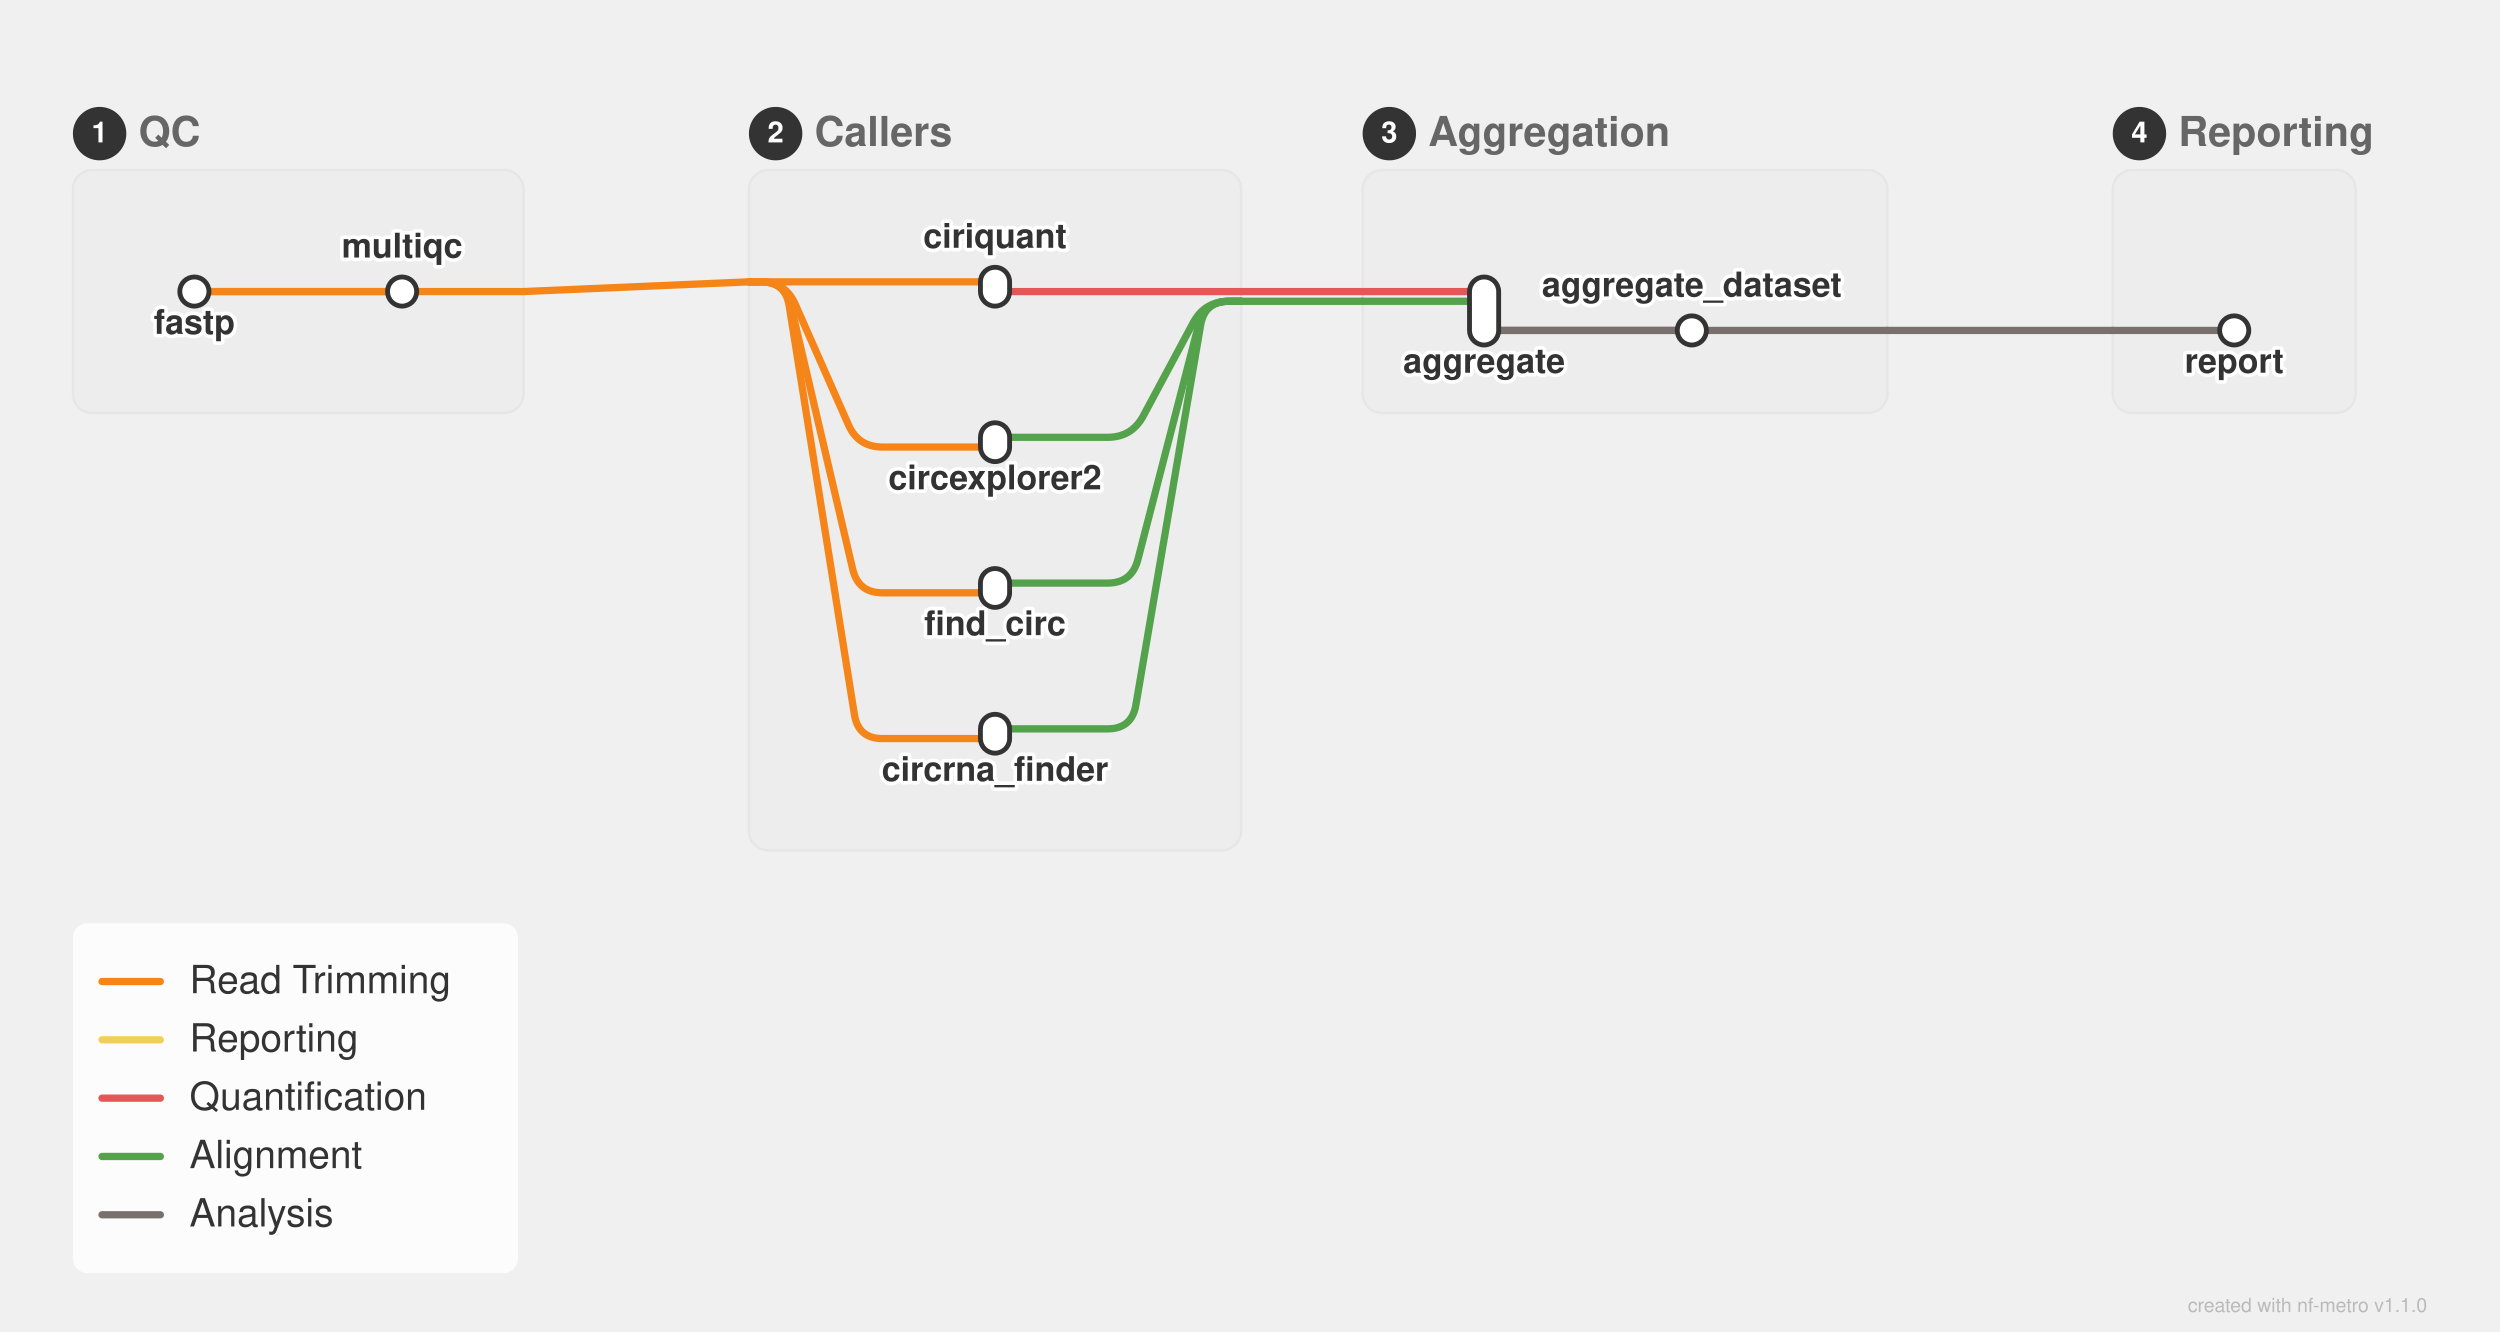
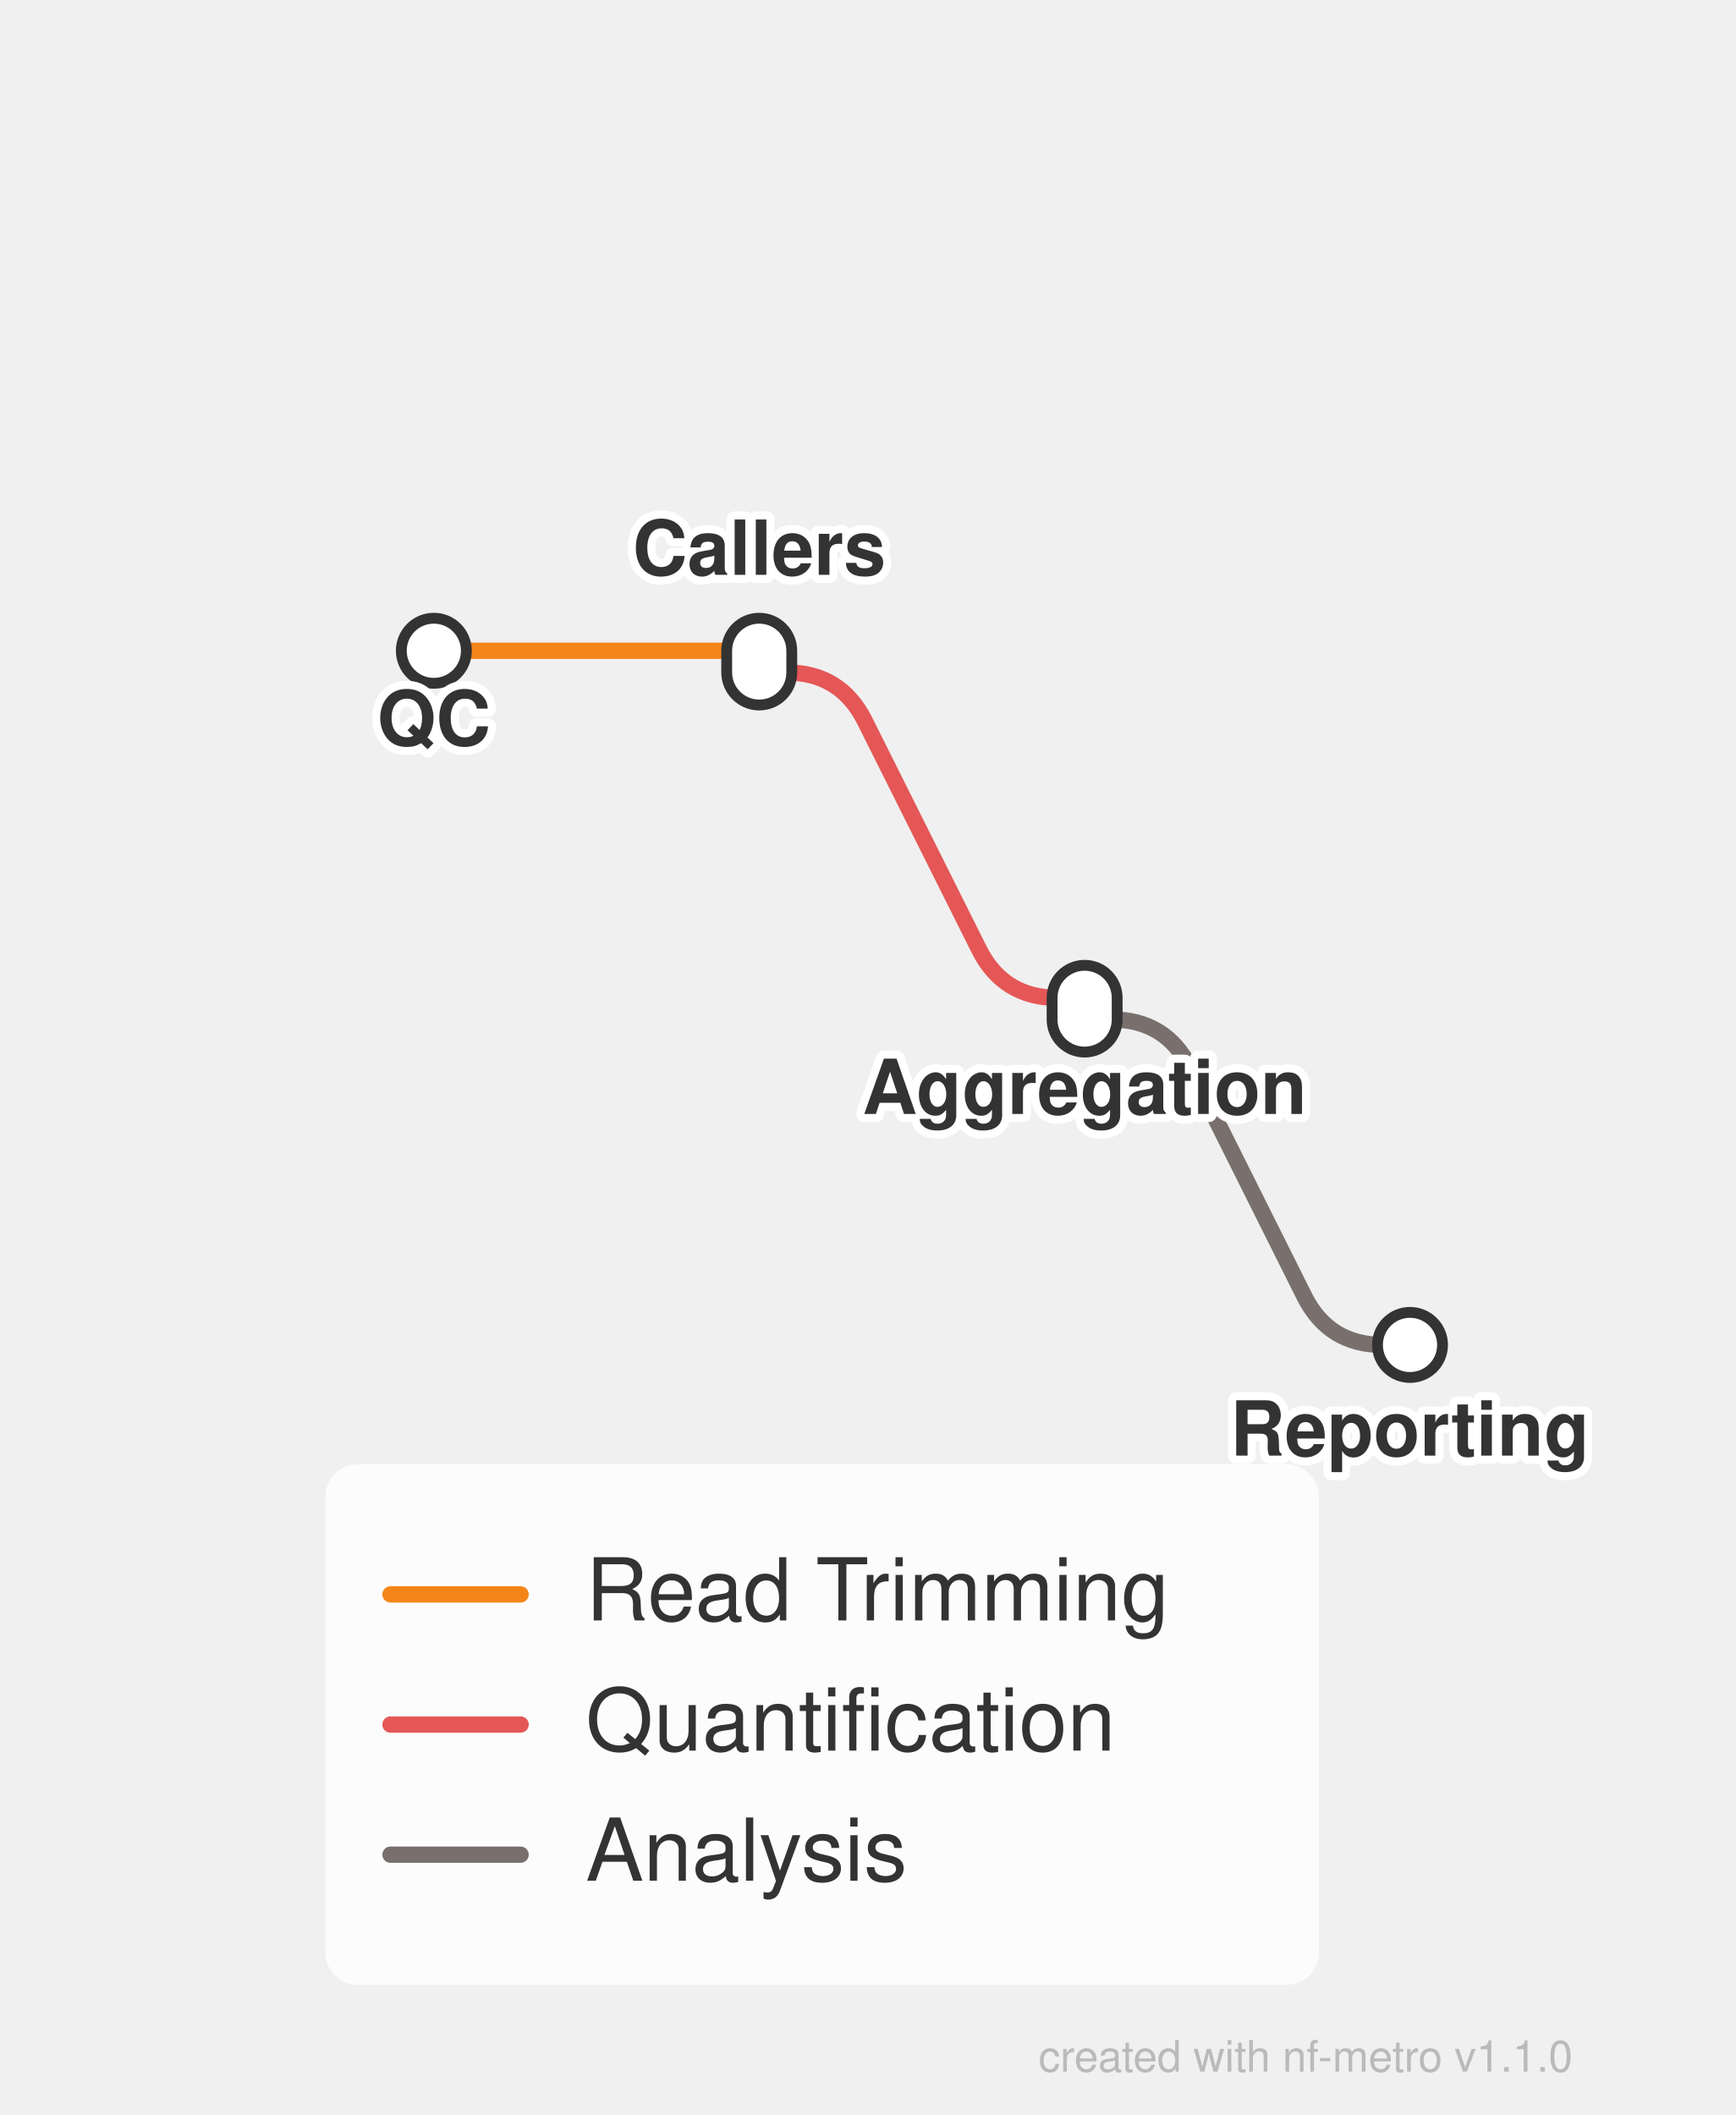
- <svg xmlns="http://www.w3.org/2000/svg" width="1029" height="548" viewBox="0 0 1029 548">
+ <svg xmlns="http://www.w3.org/2000/svg" width="320" height="390" viewBox="0 0 320 390">
  <defs>
</defs>
  <style>.nf-metro-title { fill: var(--nfm-map-title-color, #111111); }
.nf-metro-station-label { fill: var(--nfm-map-label-color, #333333); }
.nf-metro-section-box { fill: var(--nfm-map-section-fill, #ededed); stroke: var(--nfm-map-section-stroke, #e6e6e6); }
.nf-metro-section-label { fill: var(--nfm-map-section-label-color, #666666); }
.nf-metro-group-label { fill: var(--nfm-map-section-label-color, #666666); }
.nf-metro-group-underline { stroke: var(--nfm-map-section-label-color, #666666); }
.nf-metro-legend-bg { fill: var(--nfm-map-legend-bg, rgba(255, 255, 255, 0.8)); }
.nf-metro-legend-text { fill: var(--nfm-map-legend-text-color, #333333); }
.nf-metro-marker-stroke { stroke: var(--nfm-map-marker-stroke, #333333); }
.nf-metro-label-halo { fill: var(--nfm-map-bg, #ffffff); stroke: var(--nfm-map-bg, #ffffff); }</style>
  <style>@media (prefers-color-scheme: dark) {
    .nf-metro-section-label { fill: #d0d0d0; }
    .nf-metro-section-num-circle { fill: #777777; }
    .nf-metro-title { fill: #ffffff; }
}
</style>
-   <rect x="30.0" y="70.0" width="185.5" height="100.0" rx="8" ry="8" fill="#ededed" stroke="#e6e6e6" stroke-width="1.0" class="nf-metro-section-box" data-section-id="qc" data-section-lines="trim" />
-   <circle cx="41.0" cy="55.0" r="11" fill="#333333" class="nf-metro-section-num-circle" data-section-id="qc" />
-   <text x="41.0" y="55.0" font-size="12" fill="#ffffff" font-family="'Helvetica Neue', Helvetica, Arial, sans-serif" font-weight="bold" text-anchor="middle" dy="0.3em" data-section-id="qc">1</text>
-   <text x="57.0" y="55.0" font-size="17.0" fill="#666666" font-family="'Helvetica Neue', Helvetica, Arial, sans-serif" font-weight="bold" dy="0.3em" class="nf-metro-section-label" data-section-id="qc">QC</text>
-   <rect x="308.25" y="70.0" width="202.6" height="280.0" rx="8" ry="8" fill="#ededed" stroke="#e6e6e6" stroke-width="1.0" class="nf-metro-section-box" data-section-id="callers" data-section-lines="align,quantify,trim" />
-   <circle cx="319.25" cy="55.0" r="11" fill="#333333" class="nf-metro-section-num-circle" data-section-id="callers" />
-   <text x="319.25" y="55.0" font-size="12" fill="#ffffff" font-family="'Helvetica Neue', Helvetica, Arial, sans-serif" font-weight="bold" text-anchor="middle" dy="0.3em" data-section-id="callers">2</text>
-   <text x="335.25" y="55.0" font-size="17.0" fill="#666666" font-family="'Helvetica Neue', Helvetica, Arial, sans-serif" font-weight="bold" dy="0.3em" class="nf-metro-section-label" data-section-id="callers">Callers</text>
-   <rect x="560.85" y="70.0" width="216.0" height="100.0" rx="8" ry="8" fill="#ededed" stroke="#e6e6e6" stroke-width="1.0" class="nf-metro-section-box" data-section-id="aggregation" data-section-lines="align,generic,quantify" />
-   <circle cx="571.85" cy="55.0" r="11" fill="#333333" class="nf-metro-section-num-circle" data-section-id="aggregation" />
-   <text x="571.85" y="55.0" font-size="12" fill="#ffffff" font-family="'Helvetica Neue', Helvetica, Arial, sans-serif" font-weight="bold" text-anchor="middle" dy="0.3em" data-section-id="aggregation">3</text>
-   <text x="587.85" y="55.0" font-size="17.0" fill="#666666" font-family="'Helvetica Neue', Helvetica, Arial, sans-serif" font-weight="bold" dy="0.3em" class="nf-metro-section-label" data-section-id="aggregation">Aggregation</text>
-   <rect x="869.6" y="70.0" width="100.0" height="100.0" rx="8" ry="8" fill="#ededed" stroke="#e6e6e6" stroke-width="1.0" class="nf-metro-section-box" data-section-id="report" data-section-lines="generic" />
-   <circle cx="880.6" cy="55.0" r="11" fill="#333333" class="nf-metro-section-num-circle" data-section-id="report" />
-   <text x="880.6" y="55.0" font-size="12" fill="#ffffff" font-family="'Helvetica Neue', Helvetica, Arial, sans-serif" font-weight="bold" text-anchor="middle" dy="0.3em" data-section-id="report">4</text>
-   <text x="896.6" y="55.0" font-size="17.0" fill="#666666" font-family="'Helvetica Neue', Helvetica, Arial, sans-serif" font-weight="bold" dy="0.3em" class="nf-metro-section-label" data-section-id="report">Reporting</text>
-   <path d="M610.85,136.0 L696.35,136.0" stroke="#79706E" stroke-width="3.0" stroke-linecap="round" class="metro-line-generic" data-line-id="generic" />
-   <path d="M610.85,136.0 L776.85,136.0" stroke="#79706E" stroke-width="3.0" stroke-linecap="round" class="metro-line-generic" data-line-id="generic" />
-   <path d="M869.6,136.0 L919.6,136.0" stroke="#79706E" stroke-width="3.0" stroke-linecap="round" class="metro-line-generic" data-line-id="generic" />
-   <path d="M776.85,136.0 L869.6,136.0" stroke="#79706E" stroke-width="3.0" stroke-linecap="round" class="metro-line-generic" data-line-id="generic" />
-   <path d="M409.55,180.0 L455.85,180.0 Q465.85,180.0,470.572,171.185 L491.128,132.815 Q495.85,124.0,505.85,124.0 L510.85,124.0" stroke="#54A24B" stroke-width="3.0" fill="none" stroke-linecap="round" stroke-linejoin="round" class="metro-line-align" data-line-id="align" />
-   <path d="M560.85,124.0 L610.85,124.0" stroke="#54A24B" stroke-width="3.0" stroke-linecap="round" class="metro-line-align" data-line-id="align" />
-   <path d="M409.55,240.0 L455.85,240.0 Q465.85,240.0,468.354,230.319 L493.346,133.681 Q495.85,124.0,505.85,124.0 L510.85,124.0" stroke="#54A24B" stroke-width="3.0" fill="none" stroke-linecap="round" stroke-linejoin="round" class="metro-line-align" data-line-id="align" />
-   <path d="M409.55,300.0 L455.85,300.0 Q465.85,300.0,467.53,290.142 L494.17,133.858 Q495.85,124.0,505.85,124.0 L510.85,124.0" stroke="#54A24B" stroke-width="3.0" fill="none" stroke-linecap="round" stroke-linejoin="round" class="metro-line-align" data-line-id="align" />
-   <path d="M510.85,124.0 L560.85,124.0" stroke="#54A24B" stroke-width="3.0" stroke-linecap="round" class="metro-line-align" data-line-id="align" />
-   <path d="M409.55,120.0 L510.85,120.0" stroke="#E45756" stroke-width="3.0" stroke-linecap="round" class="metro-line-quantify" data-line-id="quantify" />
-   <path d="M560.85,120.0 L610.85,120.0" stroke="#E45756" stroke-width="3.0" stroke-linecap="round" class="metro-line-quantify" data-line-id="quantify" />
-   <path d="M510.85,120.0 L560.85,120.0" stroke="#E45756" stroke-width="3.0" stroke-linecap="round" class="metro-line-quantify" data-line-id="quantify" />
-   <path d="M80.0,120.0 L165.5,120.0" stroke="#F58518" stroke-width="3.0" stroke-linecap="round" class="metro-line-trim" data-line-id="trim" />
-   <path d="M80.0,120.0 L215.5,120.0" stroke="#F58518" stroke-width="3.0" stroke-linecap="round" class="metro-line-trim" data-line-id="trim" />
-   <path d="M308.25,116.0 L409.55,116.0" stroke="#F58518" stroke-width="3.0" stroke-linecap="round" class="metro-line-trim" data-line-id="trim" />
-   <path d="M308.25,116.0 L313.25,116.0 Q323.25,116.0,327.286,125.149 L349.214,174.851 Q353.25,184.0,363.25,184.0 L409.55,184.0" stroke="#F58518" stroke-width="3.0" fill="none" stroke-linecap="round" stroke-linejoin="round" class="metro-line-trim" data-line-id="trim" />
-   <path d="M308.25,116.0 L313.25,116.0 Q323.25,116.0,325.532,125.736 L350.968,234.264 Q353.25,244.0,363.25,244.0 L409.55,244.0" stroke="#F58518" stroke-width="3.0" fill="none" stroke-linecap="round" stroke-linejoin="round" class="metro-line-trim" data-line-id="trim" />
-   <path d="M308.25,116.0 L313.25,116.0 Q323.25,116.0,324.826,125.875 L351.674,294.125 Q353.25,304.0,363.25,304.0 L409.55,304.0" stroke="#F58518" stroke-width="3.0" fill="none" stroke-linecap="round" stroke-linejoin="round" class="metro-line-trim" data-line-id="trim" />
-   <path d="M215.5,120.0 L308.25,116.0" stroke="#F58518" stroke-width="3.0" stroke-linecap="round" class="metro-line-trim" data-line-id="trim" />
-   <g class="nf-metro-station-group" data-node-id="n0" data-node-cx="80.0" data-node-cy="120.0" data-node-r="6.0" data-node-groups="trim" data-node-region="qc" data-node-w="12.0" data-node-h="12.0" data-node-rx="6.0">
-     <rect x="74.0" y="114.0" width="12.0" height="12.0" rx="6.0" ry="6.0" fill="#ffffff" stroke="#333333" stroke-width="2.0" class="nf-metro-station" data-station-id="n0" data-station-lines="trim" data-station-label="fastp" data-section-id="qc" data-section-name="QC" />
+   <path d="M200.0,188.0 L205.0,188.0 Q215.0,188.0,219.472,196.944 L240.528,239.056 Q245.0,248.0,255.0,248.0 L260.0,248.0" stroke="#79706E" stroke-width="3.0" fill="none" stroke-linecap="round" stroke-linejoin="round" class="metro-line-generic" data-line-id="generic" />
+   <path d="M140.0,124.0 L145.0,124.0 Q155.0,124.0,159.472,132.944 L180.528,175.056 Q185.0,184.0,195.0,184.0 L200.0,184.0" stroke="#E45756" stroke-width="3.0" fill="none" stroke-linecap="round" stroke-linejoin="round" class="metro-line-quantify" data-line-id="quantify" />
+   <path d="M80.0,120.0 L140.0,120.0" stroke="#F58518" stroke-width="3.0" stroke-linecap="round" class="metro-line-trim" data-line-id="trim" />
+   <g class="nf-metro-station-group" data-node-id="g_qc_trim" data-node-cx="80.0" data-node-cy="120.0" data-node-r="6.0" data-node-groups="trim" data-node-w="12.0" data-node-h="12.0" data-node-rx="6.0">
+     <rect x="74.0" y="114.0" width="12.0" height="12.0" rx="6.0" ry="6.0" fill="#ffffff" stroke="#333333" stroke-width="2.0" class="nf-metro-station" data-station-id="g_qc_trim" data-station-lines="trim" data-station-label="QC" />
  </g>
-   <g class="nf-metro-station-group" data-node-id="n1" data-node-cx="165.5" data-node-cy="120.0" data-node-r="6.0" data-node-groups="trim" data-node-region="qc" data-node-w="12.0" data-node-h="12.0" data-node-rx="6.0">
-     <rect x="159.5" y="114.0" width="12.0" height="12.0" rx="6.0" ry="6.0" fill="#ffffff" stroke="#333333" stroke-width="2.0" class="nf-metro-station" data-station-id="n1" data-station-lines="trim" data-station-label="multiqc" data-section-id="qc" data-section-name="QC" />
+   <g class="nf-metro-station-group" data-node-id="g_callers_quantify" data-node-cx="140.0" data-node-cy="122.0" data-node-r="6.0" data-node-groups="quantify,trim" data-node-w="12.0" data-node-h="16.0" data-node-rx="6.0">
+     <rect x="134.0" y="114.0" width="12.0" height="16.0" rx="6.0" ry="6.0" fill="#ffffff" stroke="#333333" stroke-width="2.0" class="nf-metro-station" data-station-id="g_callers_quantify" data-station-lines="quantify,trim" data-station-label="Callers" />
  </g>
-   <g class="nf-metro-station-group" data-node-id="n2" data-node-cx="409.6" data-node-cy="118.0" data-node-r="6.0" data-node-groups="quantify,trim" data-node-region="callers" data-node-w="12.0" data-node-h="16.0" data-node-rx="6.0">
-     <rect x="403.55" y="110.0" width="12.0" height="16.0" rx="6.0" ry="6.0" fill="#ffffff" stroke="#333333" stroke-width="2.0" class="nf-metro-station" data-station-id="n2" data-station-lines="quantify,trim" data-station-label="ciriquant" data-section-id="callers" data-section-name="Callers" />
+   <g class="nf-metro-station-group" data-node-id="g_aggregation_generic" data-node-cx="200.0" data-node-cy="186.0" data-node-r="6.0" data-node-groups="generic,quantify" data-node-w="12.0" data-node-h="16.0" data-node-rx="6.0">
+     <rect x="194.0" y="178.0" width="12.0" height="16.0" rx="6.0" ry="6.0" fill="#ffffff" stroke="#333333" stroke-width="2.0" class="nf-metro-station" data-station-id="g_aggregation_generic" data-station-lines="generic,quantify" data-station-label="Aggregation" />
  </g>
-   <g class="nf-metro-station-group" data-node-id="n3" data-node-cx="409.6" data-node-cy="182.0" data-node-r="6.0" data-node-groups="align,trim" data-node-region="callers" data-node-w="12.0" data-node-h="16.0" data-node-rx="6.0">
-     <rect x="403.55" y="174.0" width="12.0" height="16.0" rx="6.0" ry="6.0" fill="#ffffff" stroke="#333333" stroke-width="2.0" class="nf-metro-station" data-station-id="n3" data-station-lines="align,trim" data-station-label="circexplorer2" data-section-id="callers" data-section-name="Callers" />
+   <g class="nf-metro-station-group" data-node-id="g_report_generic" data-node-cx="260.0" data-node-cy="248.0" data-node-r="6.0" data-node-groups="generic" data-node-w="12.0" data-node-h="12.0" data-node-rx="6.0">
+     <rect x="254.0" y="242.0" width="12.0" height="12.0" rx="6.0" ry="6.0" fill="#ffffff" stroke="#333333" stroke-width="2.0" class="nf-metro-station" data-station-id="g_report_generic" data-station-lines="generic" data-station-label="Reporting" />
  </g>
-   <g class="nf-metro-station-group" data-node-id="n4" data-node-cx="409.6" data-node-cy="242.0" data-node-r="6.0" data-node-groups="align,trim" data-node-region="callers" data-node-w="12.0" data-node-h="16.0" data-node-rx="6.0">
-     <rect x="403.55" y="234.0" width="12.0" height="16.0" rx="6.0" ry="6.0" fill="#ffffff" stroke="#333333" stroke-width="2.0" class="nf-metro-station" data-station-id="n4" data-station-lines="align,trim" data-station-label="find_circ" data-section-id="callers" data-section-name="Callers" />
-   </g>
-   <g class="nf-metro-station-group" data-node-id="n5" data-node-cx="409.6" data-node-cy="302.0" data-node-r="6.0" data-node-groups="align,trim" data-node-region="callers" data-node-w="12.0" data-node-h="16.0" data-node-rx="6.0">
-     <rect x="403.55" y="294.0" width="12.0" height="16.0" rx="6.0" ry="6.0" fill="#ffffff" stroke="#333333" stroke-width="2.0" class="nf-metro-station" data-station-id="n5" data-station-lines="align,trim" data-station-label="circrna_finder" data-section-id="callers" data-section-name="Callers" />
-   </g>
-   <g class="nf-metro-station-group" data-node-id="n6" data-node-cx="610.9" data-node-cy="128.0" data-node-r="6.0" data-node-groups="align,generic,quantify" data-node-region="aggregation" data-node-w="12.0" data-node-h="28.0" data-node-rx="6.0">
-     <rect x="604.85" y="114.0" width="12.0" height="28.0" rx="6.0" ry="6.0" fill="#ffffff" stroke="#333333" stroke-width="2.0" class="nf-metro-station" data-station-id="n6" data-station-lines="align,generic,quantify" data-station-label="aggregate" data-section-id="aggregation" data-section-name="Aggregation" />
-   </g>
-   <g class="nf-metro-station-group" data-node-id="n7" data-node-cx="696.4" data-node-cy="136.0" data-node-r="6.0" data-node-groups="generic" data-node-region="aggregation" data-node-w="12.0" data-node-h="12.0" data-node-rx="6.0">
-     <rect x="690.35" y="130.0" width="12.0" height="12.0" rx="6.0" ry="6.0" fill="#ffffff" stroke="#333333" stroke-width="2.0" class="nf-metro-station" data-station-id="n7" data-station-lines="generic" data-station-label="aggregate_dataset" data-section-id="aggregation" data-section-name="Aggregation" />
-   </g>
-   <g class="nf-metro-station-group" data-node-id="n8" data-node-cx="919.6" data-node-cy="136.0" data-node-r="6.0" data-node-groups="generic" data-node-region="report" data-node-w="12.0" data-node-h="12.0" data-node-rx="6.0">
-     <rect x="913.6" y="130.0" width="12.0" height="12.0" rx="6.0" ry="6.0" fill="#ffffff" stroke="#333333" stroke-width="2.0" class="nf-metro-station" data-station-id="n8" data-station-lines="generic" data-station-label="report" data-section-id="report" data-section-name="Reporting" />
-   </g>
-   <text x="80.0" y="131.0" font-size="14.0" fill="#ffffff" stroke="#ffffff" stroke-width="3.0" stroke-linejoin="round" font-family="'Helvetica Neue', Helvetica, Arial, sans-serif" font-weight="bold" aria-hidden="true" class="nf-metro-label-halo" text-anchor="middle" dominant-baseline="hanging">fastp</text>
-   <text x="80.0" y="131.0" font-size="14.0" fill="#333333" font-family="'Helvetica Neue', Helvetica, Arial, sans-serif" font-weight="bold" text-anchor="middle" dominant-baseline="hanging" data-station-id="n0" class="nf-metro-station-label">fastp</text>
-   <text x="610.85" y="147.0" font-size="14.0" fill="#ffffff" stroke="#ffffff" stroke-width="3.0" stroke-linejoin="round" font-family="'Helvetica Neue', Helvetica, Arial, sans-serif" font-weight="bold" aria-hidden="true" class="nf-metro-label-halo" text-anchor="middle" dominant-baseline="hanging">aggregate</text>
-   <text x="610.85" y="147.0" font-size="14.0" fill="#333333" font-family="'Helvetica Neue', Helvetica, Arial, sans-serif" font-weight="bold" text-anchor="middle" dominant-baseline="hanging" data-station-id="n6" class="nf-metro-station-label">aggregate</text>
-   <text x="409.55" y="102.0" font-size="14.0" fill="#ffffff" stroke="#ffffff" stroke-width="3.0" stroke-linejoin="round" font-family="'Helvetica Neue', Helvetica, Arial, sans-serif" font-weight="bold" aria-hidden="true" class="nf-metro-label-halo" text-anchor="middle" dominant-baseline="auto">ciriquant</text>
-   <text x="409.55" y="102.0" font-size="14.0" fill="#333333" font-family="'Helvetica Neue', Helvetica, Arial, sans-serif" font-weight="bold" text-anchor="middle" dominant-baseline="auto" data-station-id="n2" class="nf-metro-station-label">ciriquant</text>
-   <text x="919.6" y="147.0" font-size="14.0" fill="#ffffff" stroke="#ffffff" stroke-width="3.0" stroke-linejoin="round" font-family="'Helvetica Neue', Helvetica, Arial, sans-serif" font-weight="bold" aria-hidden="true" class="nf-metro-label-halo" text-anchor="middle" dominant-baseline="hanging">report</text>
-   <text x="919.6" y="147.0" font-size="14.0" fill="#333333" font-family="'Helvetica Neue', Helvetica, Arial, sans-serif" font-weight="bold" text-anchor="middle" dominant-baseline="hanging" data-station-id="n8" class="nf-metro-station-label">report</text>
-   <text x="409.55" y="195.0" font-size="14.0" fill="#ffffff" stroke="#ffffff" stroke-width="3.0" stroke-linejoin="round" font-family="'Helvetica Neue', Helvetica, Arial, sans-serif" font-weight="bold" aria-hidden="true" class="nf-metro-label-halo" text-anchor="middle" dominant-baseline="hanging">circexplorer2</text>
-   <text x="409.55" y="195.0" font-size="14.0" fill="#333333" font-family="'Helvetica Neue', Helvetica, Arial, sans-serif" font-weight="bold" text-anchor="middle" dominant-baseline="hanging" data-station-id="n3" class="nf-metro-station-label">circexplorer2</text>
-   <text x="409.55" y="255.0" font-size="14.0" fill="#ffffff" stroke="#ffffff" stroke-width="3.0" stroke-linejoin="round" font-family="'Helvetica Neue', Helvetica, Arial, sans-serif" font-weight="bold" aria-hidden="true" class="nf-metro-label-halo" text-anchor="middle" dominant-baseline="hanging">find_circ</text>
-   <text x="409.55" y="255.0" font-size="14.0" fill="#333333" font-family="'Helvetica Neue', Helvetica, Arial, sans-serif" font-weight="bold" text-anchor="middle" dominant-baseline="hanging" data-station-id="n4" class="nf-metro-station-label">find_circ</text>
-   <text x="409.55" y="315.0" font-size="14.0" fill="#ffffff" stroke="#ffffff" stroke-width="3.0" stroke-linejoin="round" font-family="'Helvetica Neue', Helvetica, Arial, sans-serif" font-weight="bold" aria-hidden="true" class="nf-metro-label-halo" text-anchor="middle" dominant-baseline="hanging">circrna_finder</text>
-   <text x="409.55" y="315.0" font-size="14.0" fill="#333333" font-family="'Helvetica Neue', Helvetica, Arial, sans-serif" font-weight="bold" text-anchor="middle" dominant-baseline="hanging" data-station-id="n5" class="nf-metro-station-label">circrna_finder</text>
-   <text x="165.5" y="106.0" font-size="14.0" fill="#ffffff" stroke="#ffffff" stroke-width="3.0" stroke-linejoin="round" font-family="'Helvetica Neue', Helvetica, Arial, sans-serif" font-weight="bold" aria-hidden="true" class="nf-metro-label-halo" text-anchor="middle" dominant-baseline="auto">multiqc</text>
-   <text x="165.5" y="106.0" font-size="14.0" fill="#333333" font-family="'Helvetica Neue', Helvetica, Arial, sans-serif" font-weight="bold" text-anchor="middle" dominant-baseline="auto" data-station-id="n1" class="nf-metro-station-label">multiqc</text>
-   <text x="696.35" y="122.0" font-size="14.0" fill="#ffffff" stroke="#ffffff" stroke-width="3.0" stroke-linejoin="round" font-family="'Helvetica Neue', Helvetica, Arial, sans-serif" font-weight="bold" aria-hidden="true" class="nf-metro-label-halo" text-anchor="middle" dominant-baseline="auto">aggregate_dataset</text>
-   <text x="696.35" y="122.0" font-size="14.0" fill="#333333" font-family="'Helvetica Neue', Helvetica, Arial, sans-serif" font-weight="bold" text-anchor="middle" dominant-baseline="auto" data-station-id="n7" class="nf-metro-station-label">aggregate_dataset</text>
-   <rect x="30.0" y="380.0" width="183.2" height="144.0" rx="6" ry="6" fill="rgba(255, 255, 255, 0.8)" class="nf-metro-legend-bg" />
-   <path d="M42.0,404.0 L66.0,404.0" stroke="#F58518" stroke-width="3.0" stroke-linecap="round" />
-   <text x="78.0" y="404.0" font-size="16.0" fill="#333333" font-family="'Helvetica Neue', Helvetica, Arial, sans-serif" dy="0.3em" class="nf-metro-legend-text">Read Trimming</text>
-   <path d="M42.0,428.0 L66.0,428.0" stroke="#F2CF5B" stroke-width="3.0" stroke-linecap="round" />
-   <text x="78.0" y="428.0" font-size="16.0" fill="#333333" font-family="'Helvetica Neue', Helvetica, Arial, sans-serif" dy="0.3em" class="nf-metro-legend-text">Reporting</text>
-   <path d="M42.0,452.0 L66.0,452.0" stroke="#E45756" stroke-width="3.0" stroke-linecap="round" />
-   <text x="78.0" y="452.0" font-size="16.0" fill="#333333" font-family="'Helvetica Neue', Helvetica, Arial, sans-serif" dy="0.3em" class="nf-metro-legend-text">Quantification</text>
-   <path d="M42.0,476.0 L66.0,476.0" stroke="#54A24B" stroke-width="3.0" stroke-linecap="round" />
-   <text x="78.0" y="476.0" font-size="16.0" fill="#333333" font-family="'Helvetica Neue', Helvetica, Arial, sans-serif" dy="0.3em" class="nf-metro-legend-text">Alignment</text>
-   <path d="M42.0,500.0 L66.0,500.0" stroke="#79706E" stroke-width="3.0" stroke-linecap="round" />
-   <text x="78.0" y="500.0" font-size="16.0" fill="#333333" font-family="'Helvetica Neue', Helvetica, Arial, sans-serif" dy="0.3em" class="nf-metro-legend-text">Analysis</text>
-   <text x="999.0" y="540.0" font-size="8" fill="rgba(150, 150, 150, 0.6)" font-family="'Helvetica Neue', Helvetica, Arial, sans-serif" text-anchor="end">created with nf-metro v1.1.0</text>
+   <text x="80.0" y="131.0" font-size="14.0" fill="#ffffff" stroke="#ffffff" stroke-width="3.0" stroke-linejoin="round" font-family="'Helvetica Neue', Helvetica, Arial, sans-serif" font-weight="bold" aria-hidden="true" class="nf-metro-label-halo" text-anchor="middle" dominant-baseline="hanging">QC</text>
+   <text x="80.0" y="131.0" font-size="14.0" fill="#333333" font-family="'Helvetica Neue', Helvetica, Arial, sans-serif" font-weight="bold" text-anchor="middle" dominant-baseline="hanging" data-station-id="g_qc_trim" class="nf-metro-station-label">QC</text>
+   <text x="140.0" y="106.0" font-size="14.0" fill="#ffffff" stroke="#ffffff" stroke-width="3.0" stroke-linejoin="round" font-family="'Helvetica Neue', Helvetica, Arial, sans-serif" font-weight="bold" aria-hidden="true" class="nf-metro-label-halo" text-anchor="middle" dominant-baseline="auto">Callers</text>
+   <text x="140.0" y="106.0" font-size="14.0" fill="#333333" font-family="'Helvetica Neue', Helvetica, Arial, sans-serif" font-weight="bold" text-anchor="middle" dominant-baseline="auto" data-station-id="g_callers_quantify" class="nf-metro-station-label">Callers</text>
+   <text x="200.0" y="199.0" font-size="14.0" fill="#ffffff" stroke="#ffffff" stroke-width="3.0" stroke-linejoin="round" font-family="'Helvetica Neue', Helvetica, Arial, sans-serif" font-weight="bold" aria-hidden="true" class="nf-metro-label-halo" text-anchor="middle" dominant-baseline="hanging">Aggregation</text>
+   <text x="200.0" y="199.0" font-size="14.0" fill="#333333" font-family="'Helvetica Neue', Helvetica, Arial, sans-serif" font-weight="bold" text-anchor="middle" dominant-baseline="hanging" data-station-id="g_aggregation_generic" class="nf-metro-station-label">Aggregation</text>
+   <text x="260.0" y="262.0" font-size="14.0" fill="#ffffff" stroke="#ffffff" stroke-width="3.0" stroke-linejoin="round" font-family="'Helvetica Neue', Helvetica, Arial, sans-serif" font-weight="bold" aria-hidden="true" class="nf-metro-label-halo" text-anchor="middle" dominant-baseline="hanging">Reporting</text>
+   <text x="260.0" y="262.0" font-size="14.0" fill="#333333" font-family="'Helvetica Neue', Helvetica, Arial, sans-serif" font-weight="bold" text-anchor="middle" dominant-baseline="hanging" data-station-id="g_report_generic" class="nf-metro-station-label">Reporting</text>
+   <rect x="60.0" y="270.0" width="183.2" height="96.0" rx="6" ry="6" fill="rgba(255, 255, 255, 0.8)" class="nf-metro-legend-bg" />
+   <path d="M72.0,294.0 L96.0,294.0" stroke="#F58518" stroke-width="3.0" stroke-linecap="round" />
+   <text x="108.0" y="294.0" font-size="16.0" fill="#333333" font-family="'Helvetica Neue', Helvetica, Arial, sans-serif" dy="0.3em" class="nf-metro-legend-text">Read Trimming</text>
+   <path d="M72.0,318.0 L96.0,318.0" stroke="#E45756" stroke-width="3.0" stroke-linecap="round" />
+   <text x="108.0" y="318.0" font-size="16.0" fill="#333333" font-family="'Helvetica Neue', Helvetica, Arial, sans-serif" dy="0.3em" class="nf-metro-legend-text">Quantification</text>
+   <path d="M72.0,342.0 L96.0,342.0" stroke="#79706E" stroke-width="3.0" stroke-linecap="round" />
+   <text x="108.0" y="342.0" font-size="16.0" fill="#333333" font-family="'Helvetica Neue', Helvetica, Arial, sans-serif" dy="0.3em" class="nf-metro-legend-text">Analysis</text>
+   <text x="290.0" y="382.0" font-size="8" fill="rgba(150, 150, 150, 0.6)" font-family="'Helvetica Neue', Helvetica, Arial, sans-serif" text-anchor="end">created with nf-metro v1.1.0</text>
</svg>
